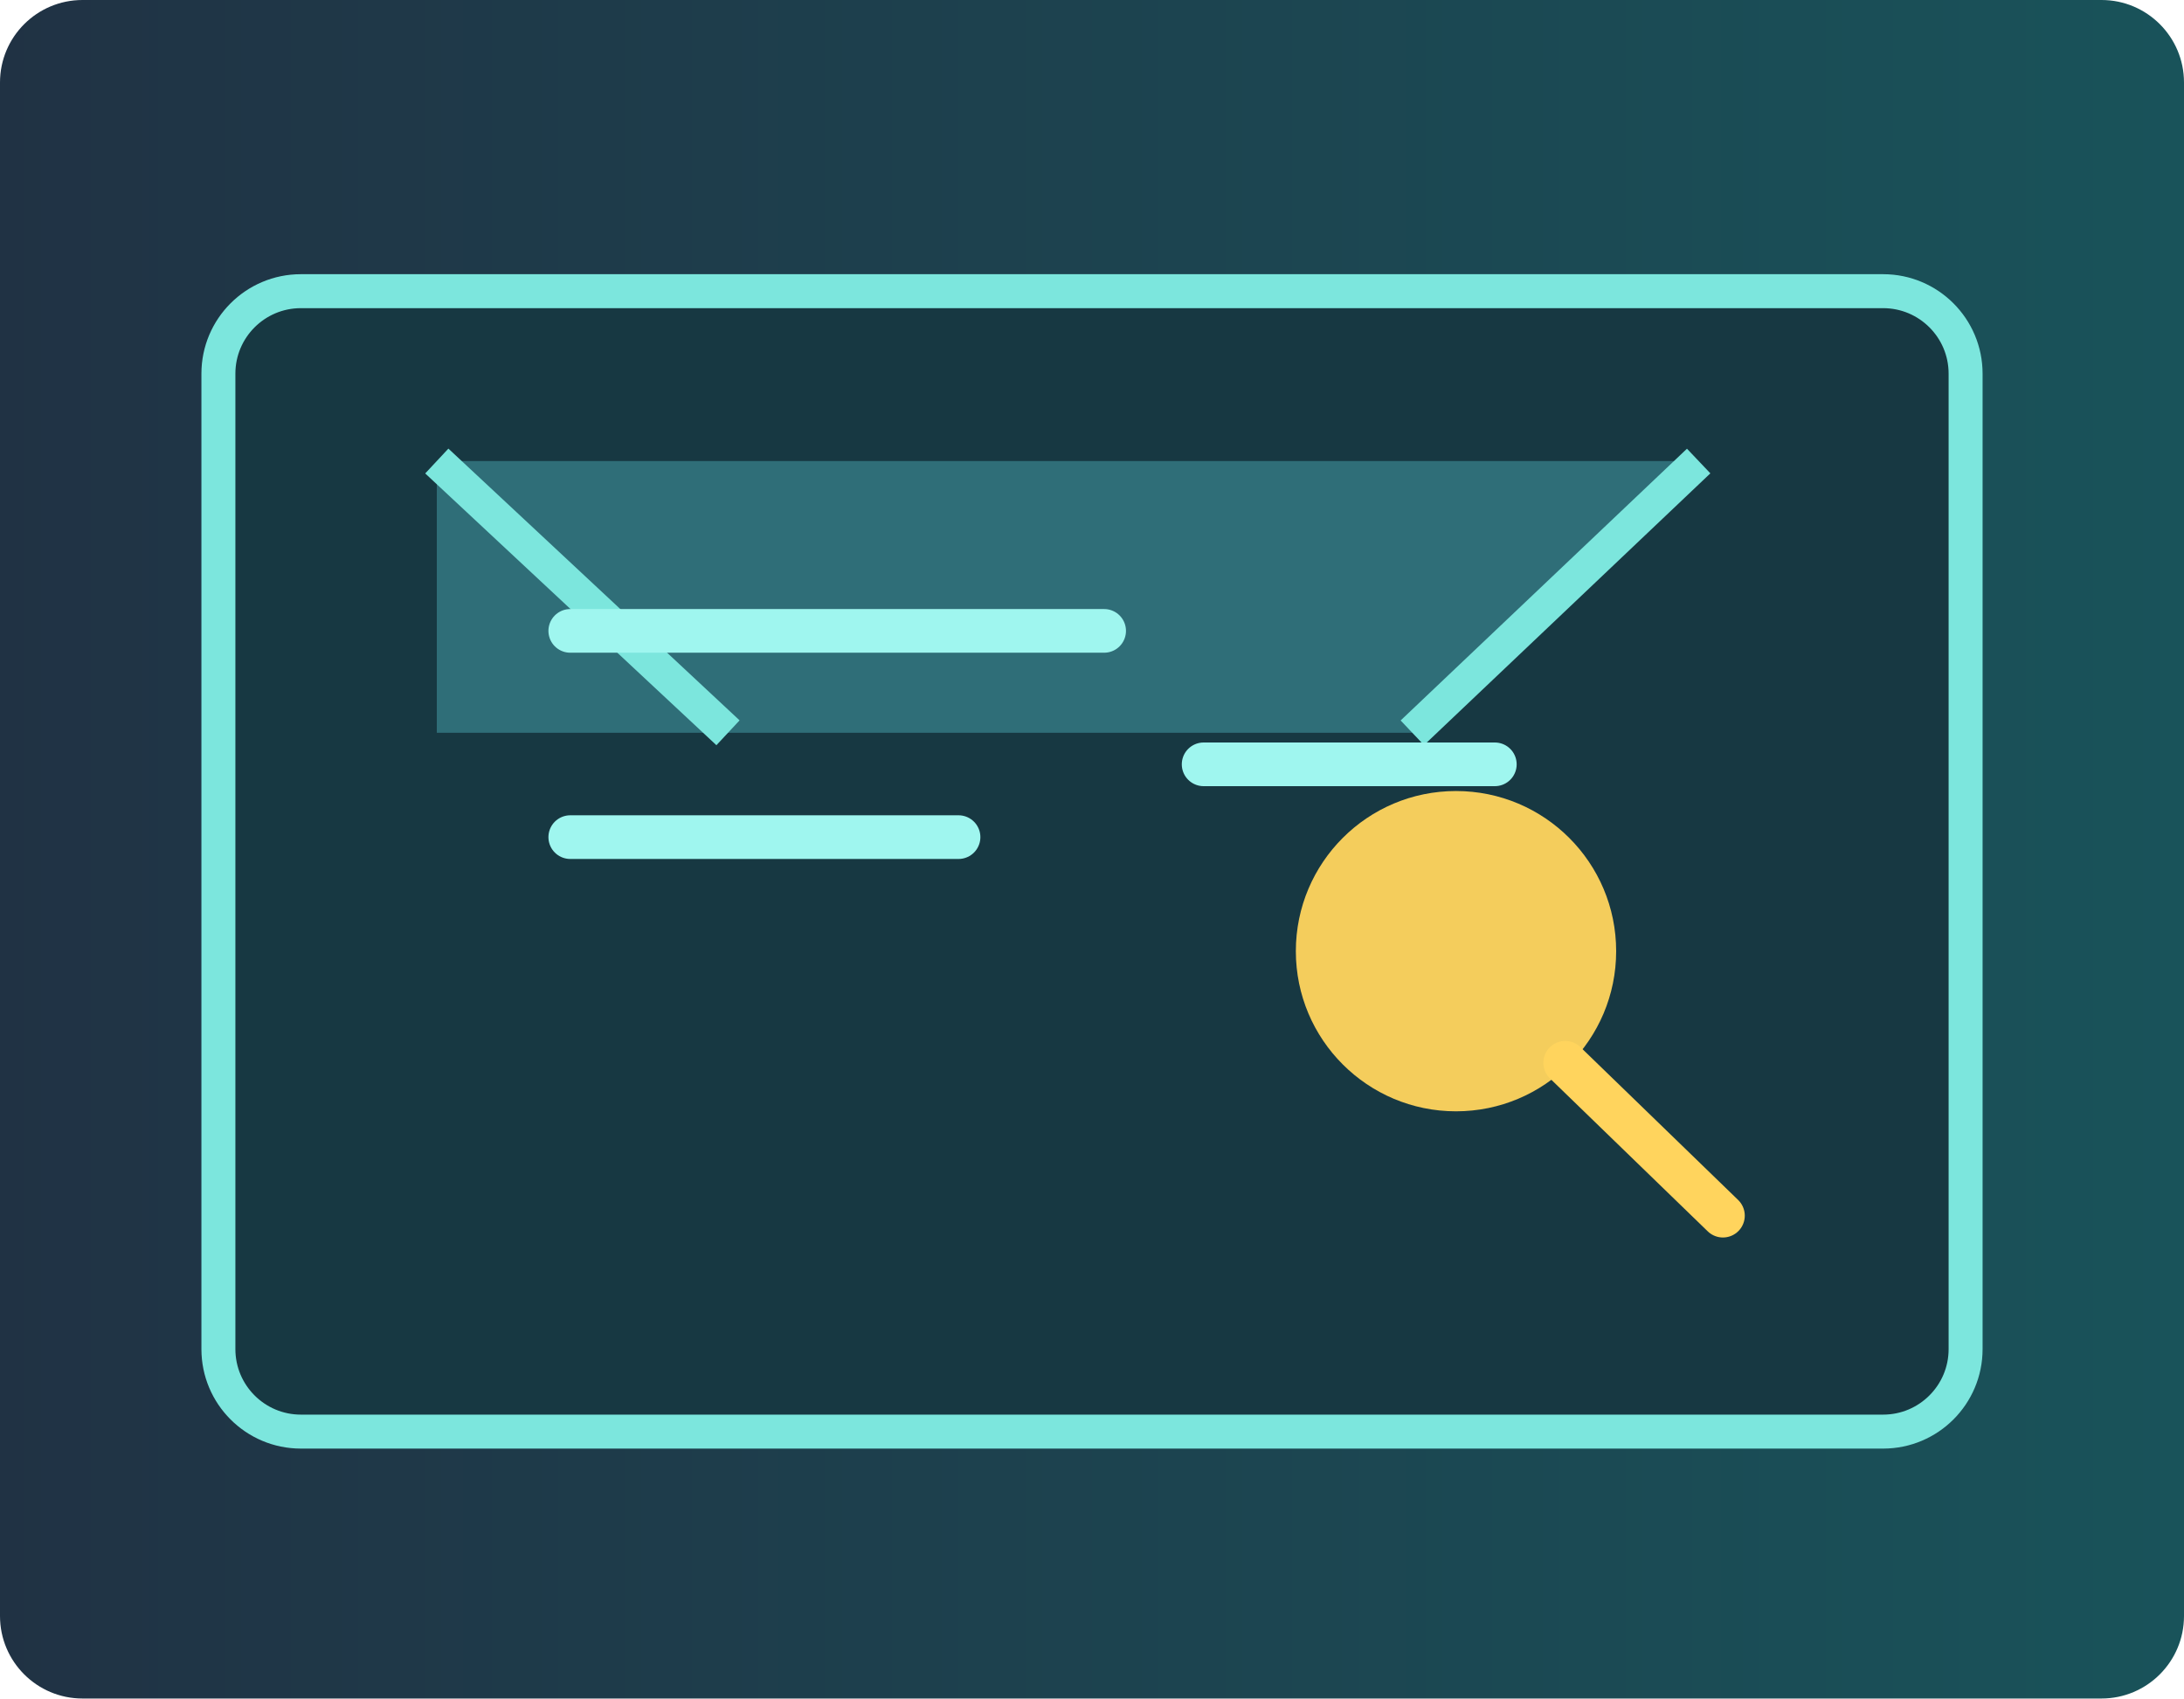
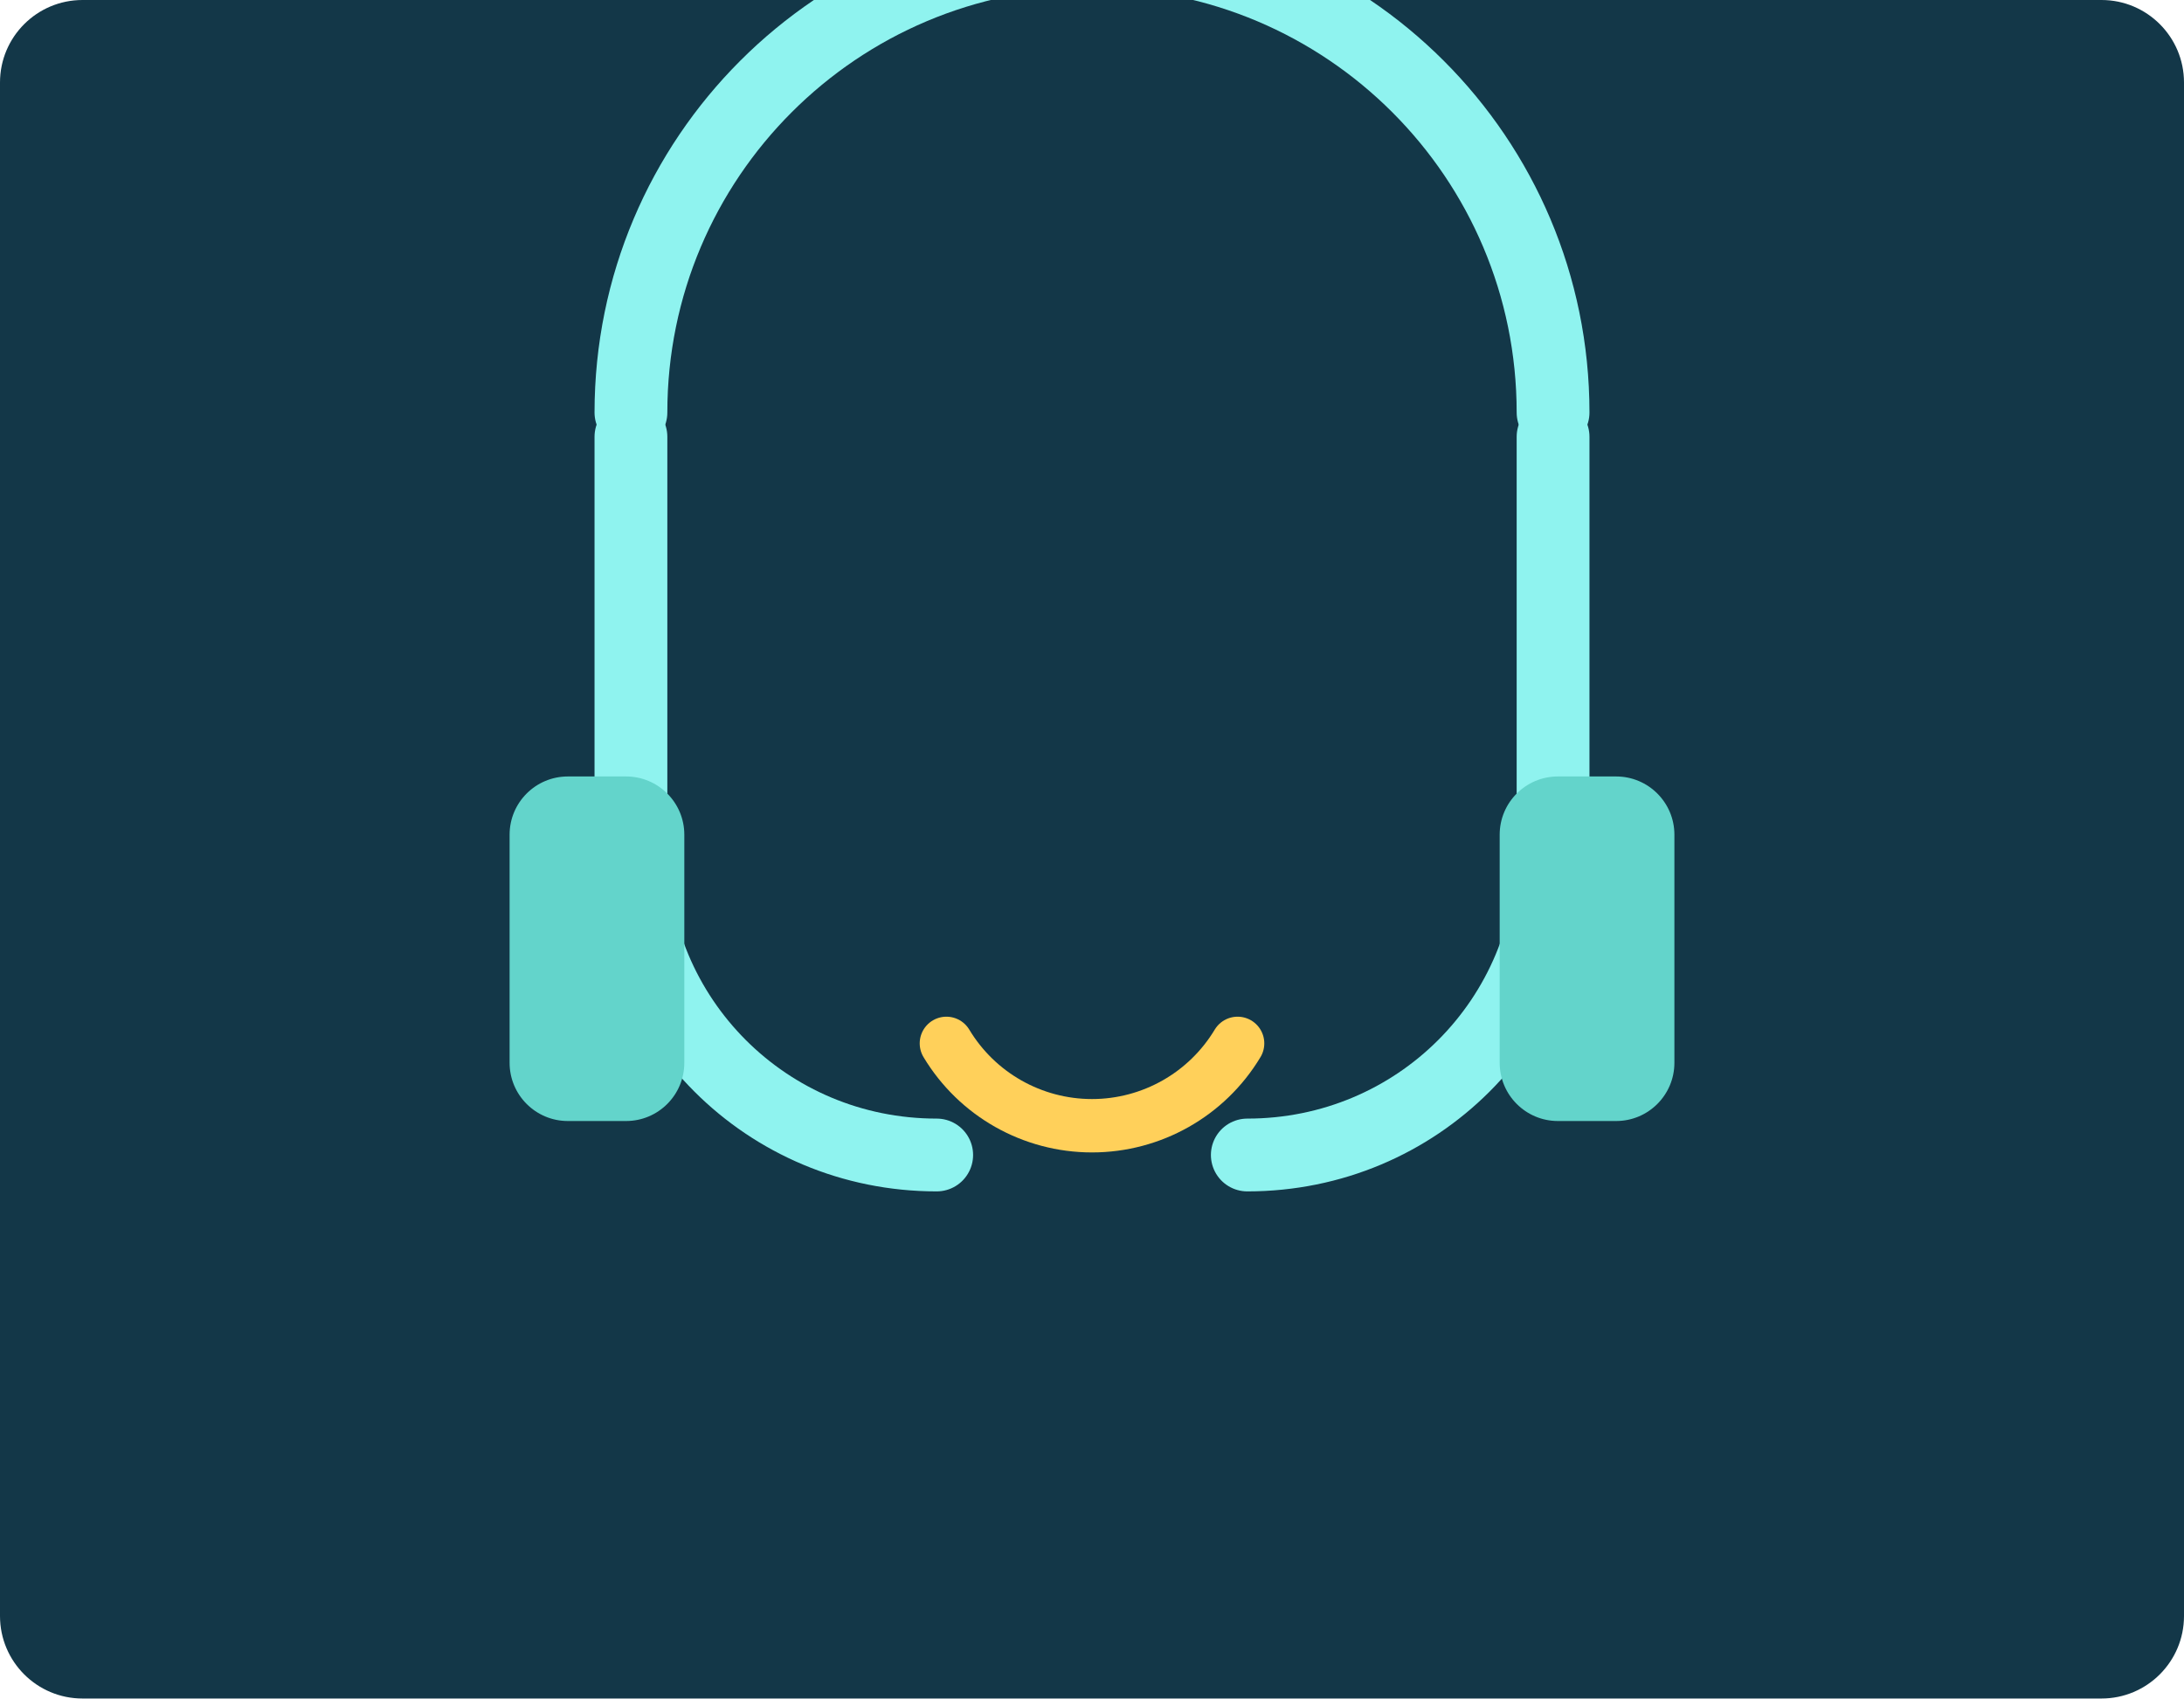
<svg xmlns="http://www.w3.org/2000/svg" viewBox="0 0 900 700">
-   <defs>
-     <linearGradient id="bg2" x1="0" x2="1">
-       <stop offset="0" stop-color="#203244" />
-       <stop offset="1" stop-color="#19535a" />
-     </linearGradient>
-   </defs>
-   <rect width="900" height="700" rx="34" fill="url(#bg2)" />
-   <rect x="90" y="120" width="720" height="470" rx="34" fill="#173842" stroke="#7ce6dd" stroke-width="14" />
-   <path d="M180 190h520l-118 112h-402z" fill="#2f6e78" />
-   <path d="M180 190l120 112M700 190l-118 112" stroke="#7ce6dd" stroke-width="14" />
-   <path d="M235 260h220M235 345h160M496 315h120" stroke="#9ff6ef" stroke-width="18" stroke-linecap="round" />
-   <circle cx="600" cy="392" r="66" fill="#ffd45d" opacity=".95" />
-   <path d="M645 438l65 63" stroke="#ffd45d" stroke-width="18" stroke-linecap="round" />
+   <rect width="900" height="700" rx="34" fill="#133748" />
+   <path d="M260 170a150 150 0 0 1 380 0" fill="none" stroke="#8ff3ef" stroke-width="30" stroke-linecap="round" />
+   <path d="M260 180v170c0 70 56 126 126 126h0" fill="none" stroke="#8ff3ef" stroke-width="30" stroke-linecap="round" />
+   <path d="M640 180v170c0 70-56 126-126 126h0" fill="none" stroke="#8ff3ef" stroke-width="30" stroke-linecap="round" />
+   <rect x="210" y="320" width="72" height="142" rx="24" fill="#63d4cb" />
+   <rect x="618" y="320" width="72" height="142" rx="24" fill="#63d4cb" />
+   <path d="M390 430a70 70 0 0 0 120 0" fill="none" stroke="#ffd05a" stroke-width="22" stroke-linecap="round" />
</svg>
